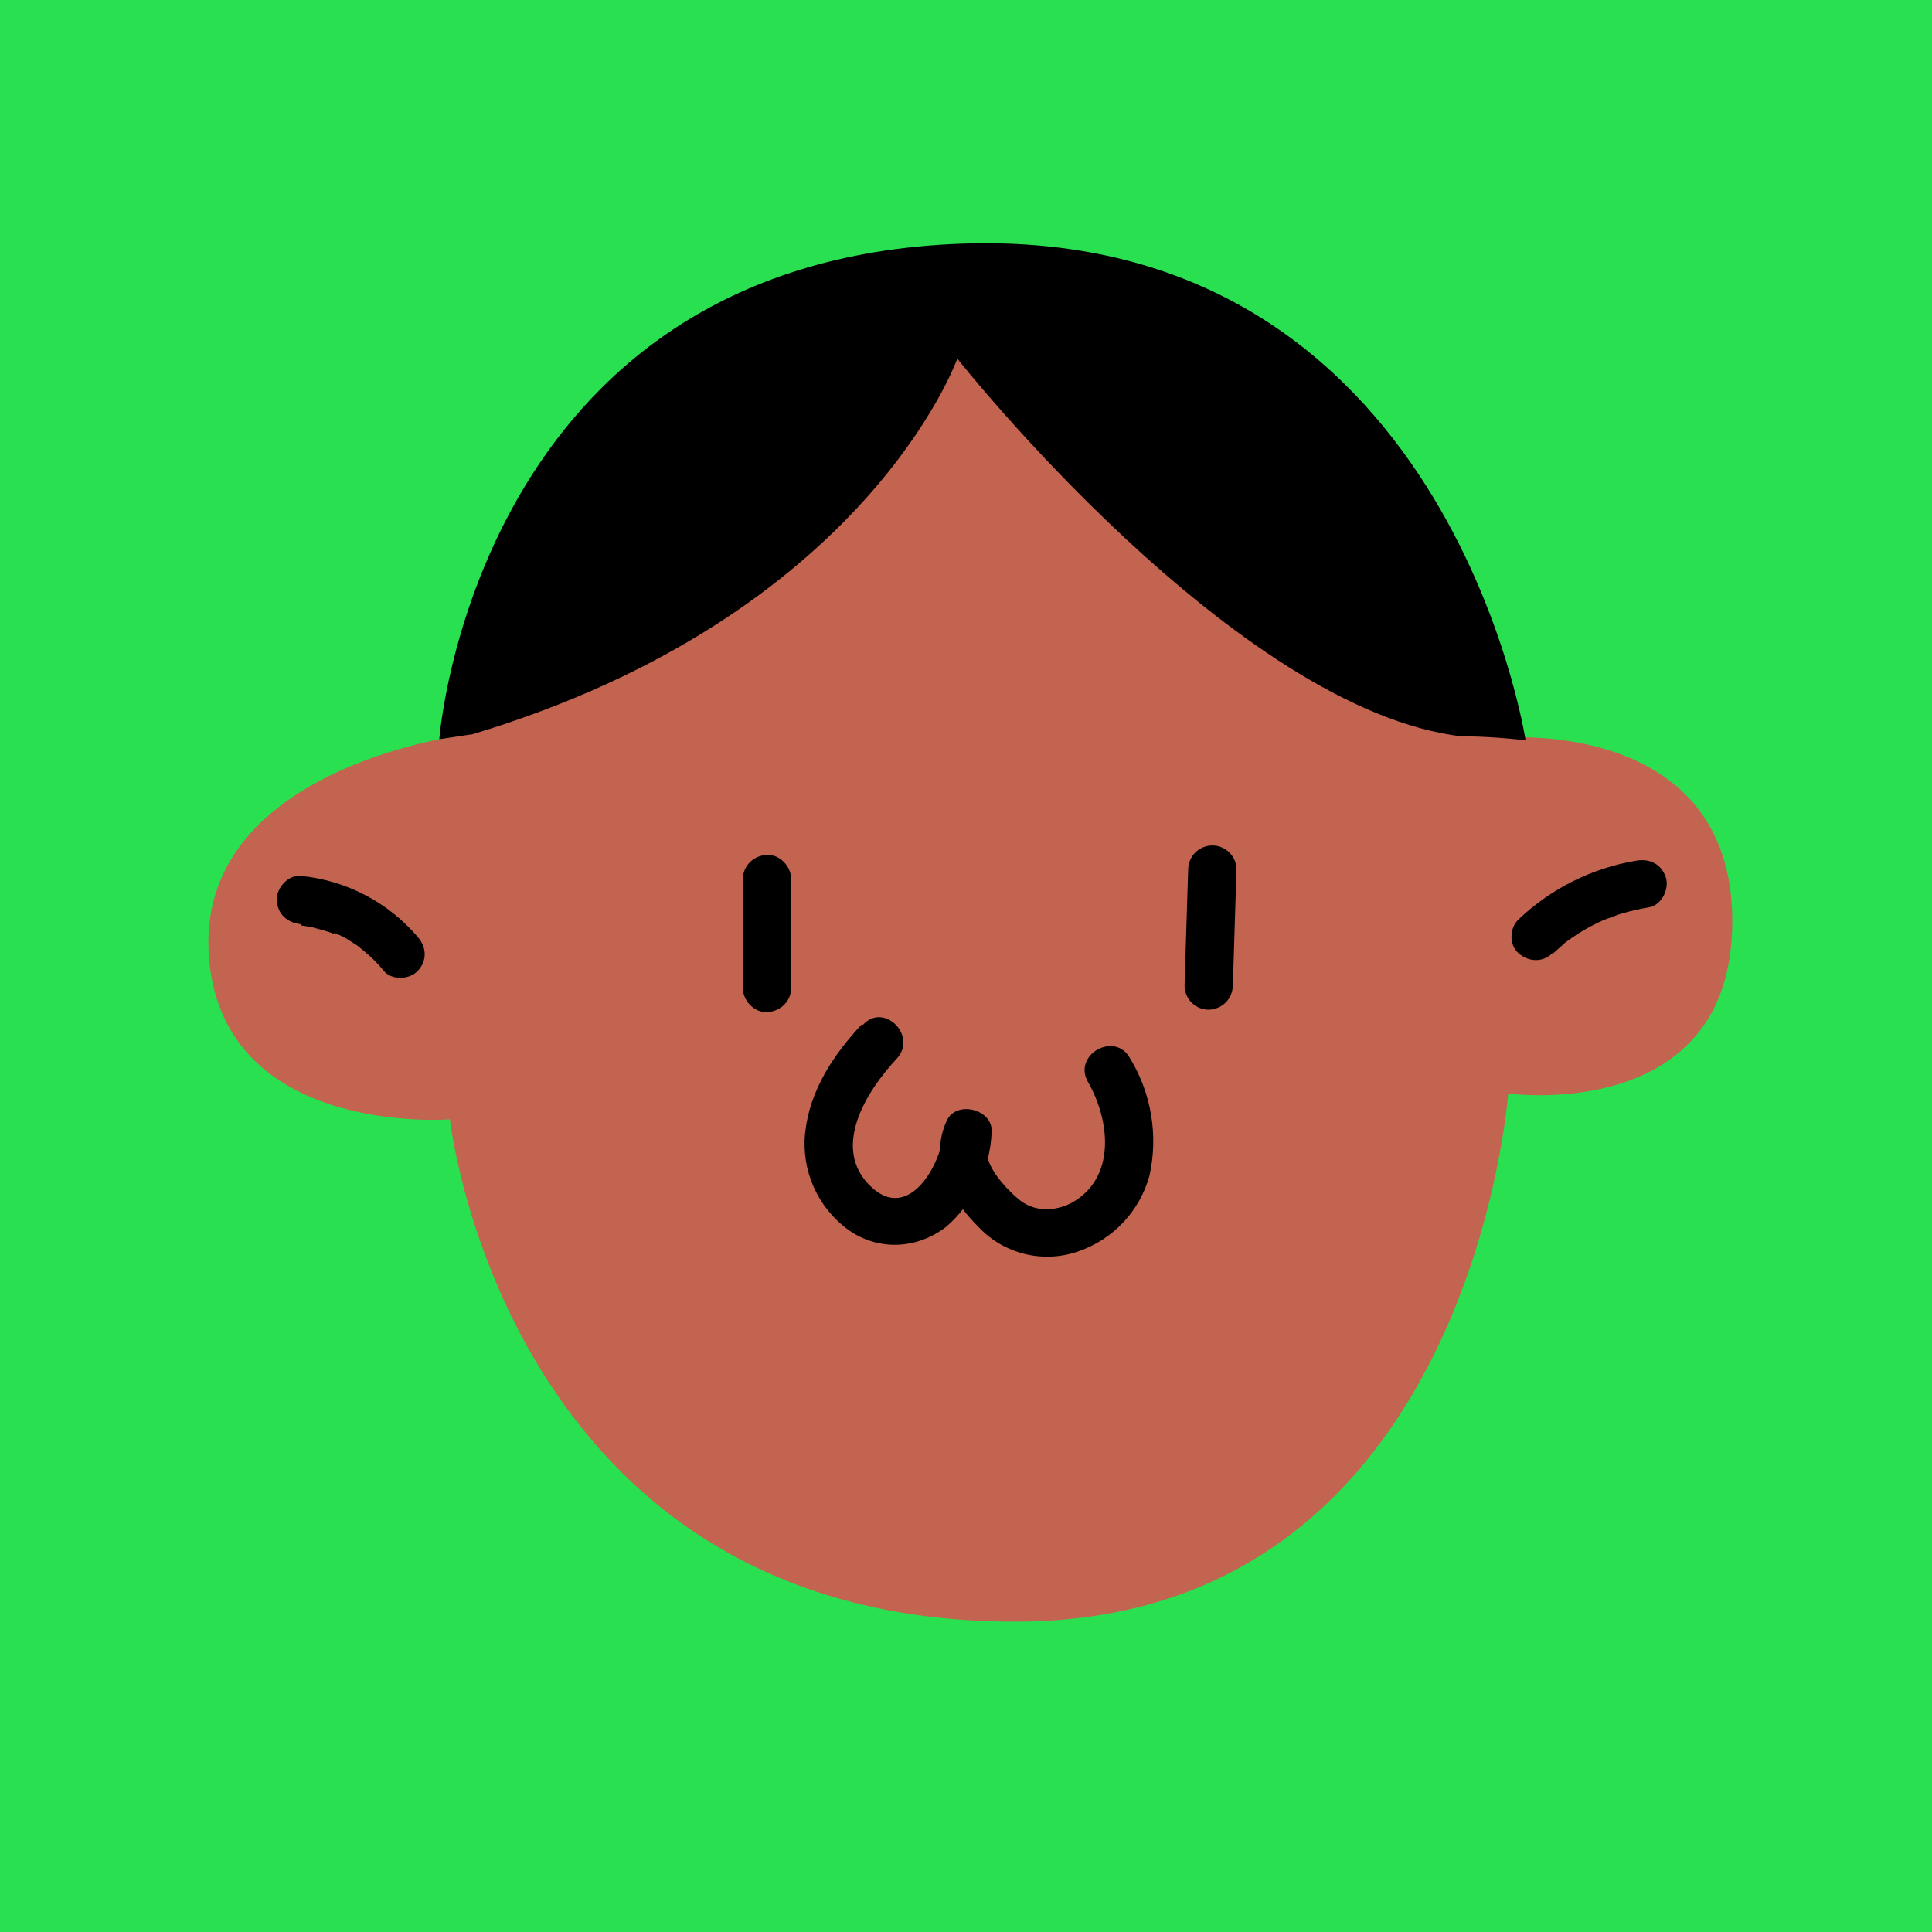
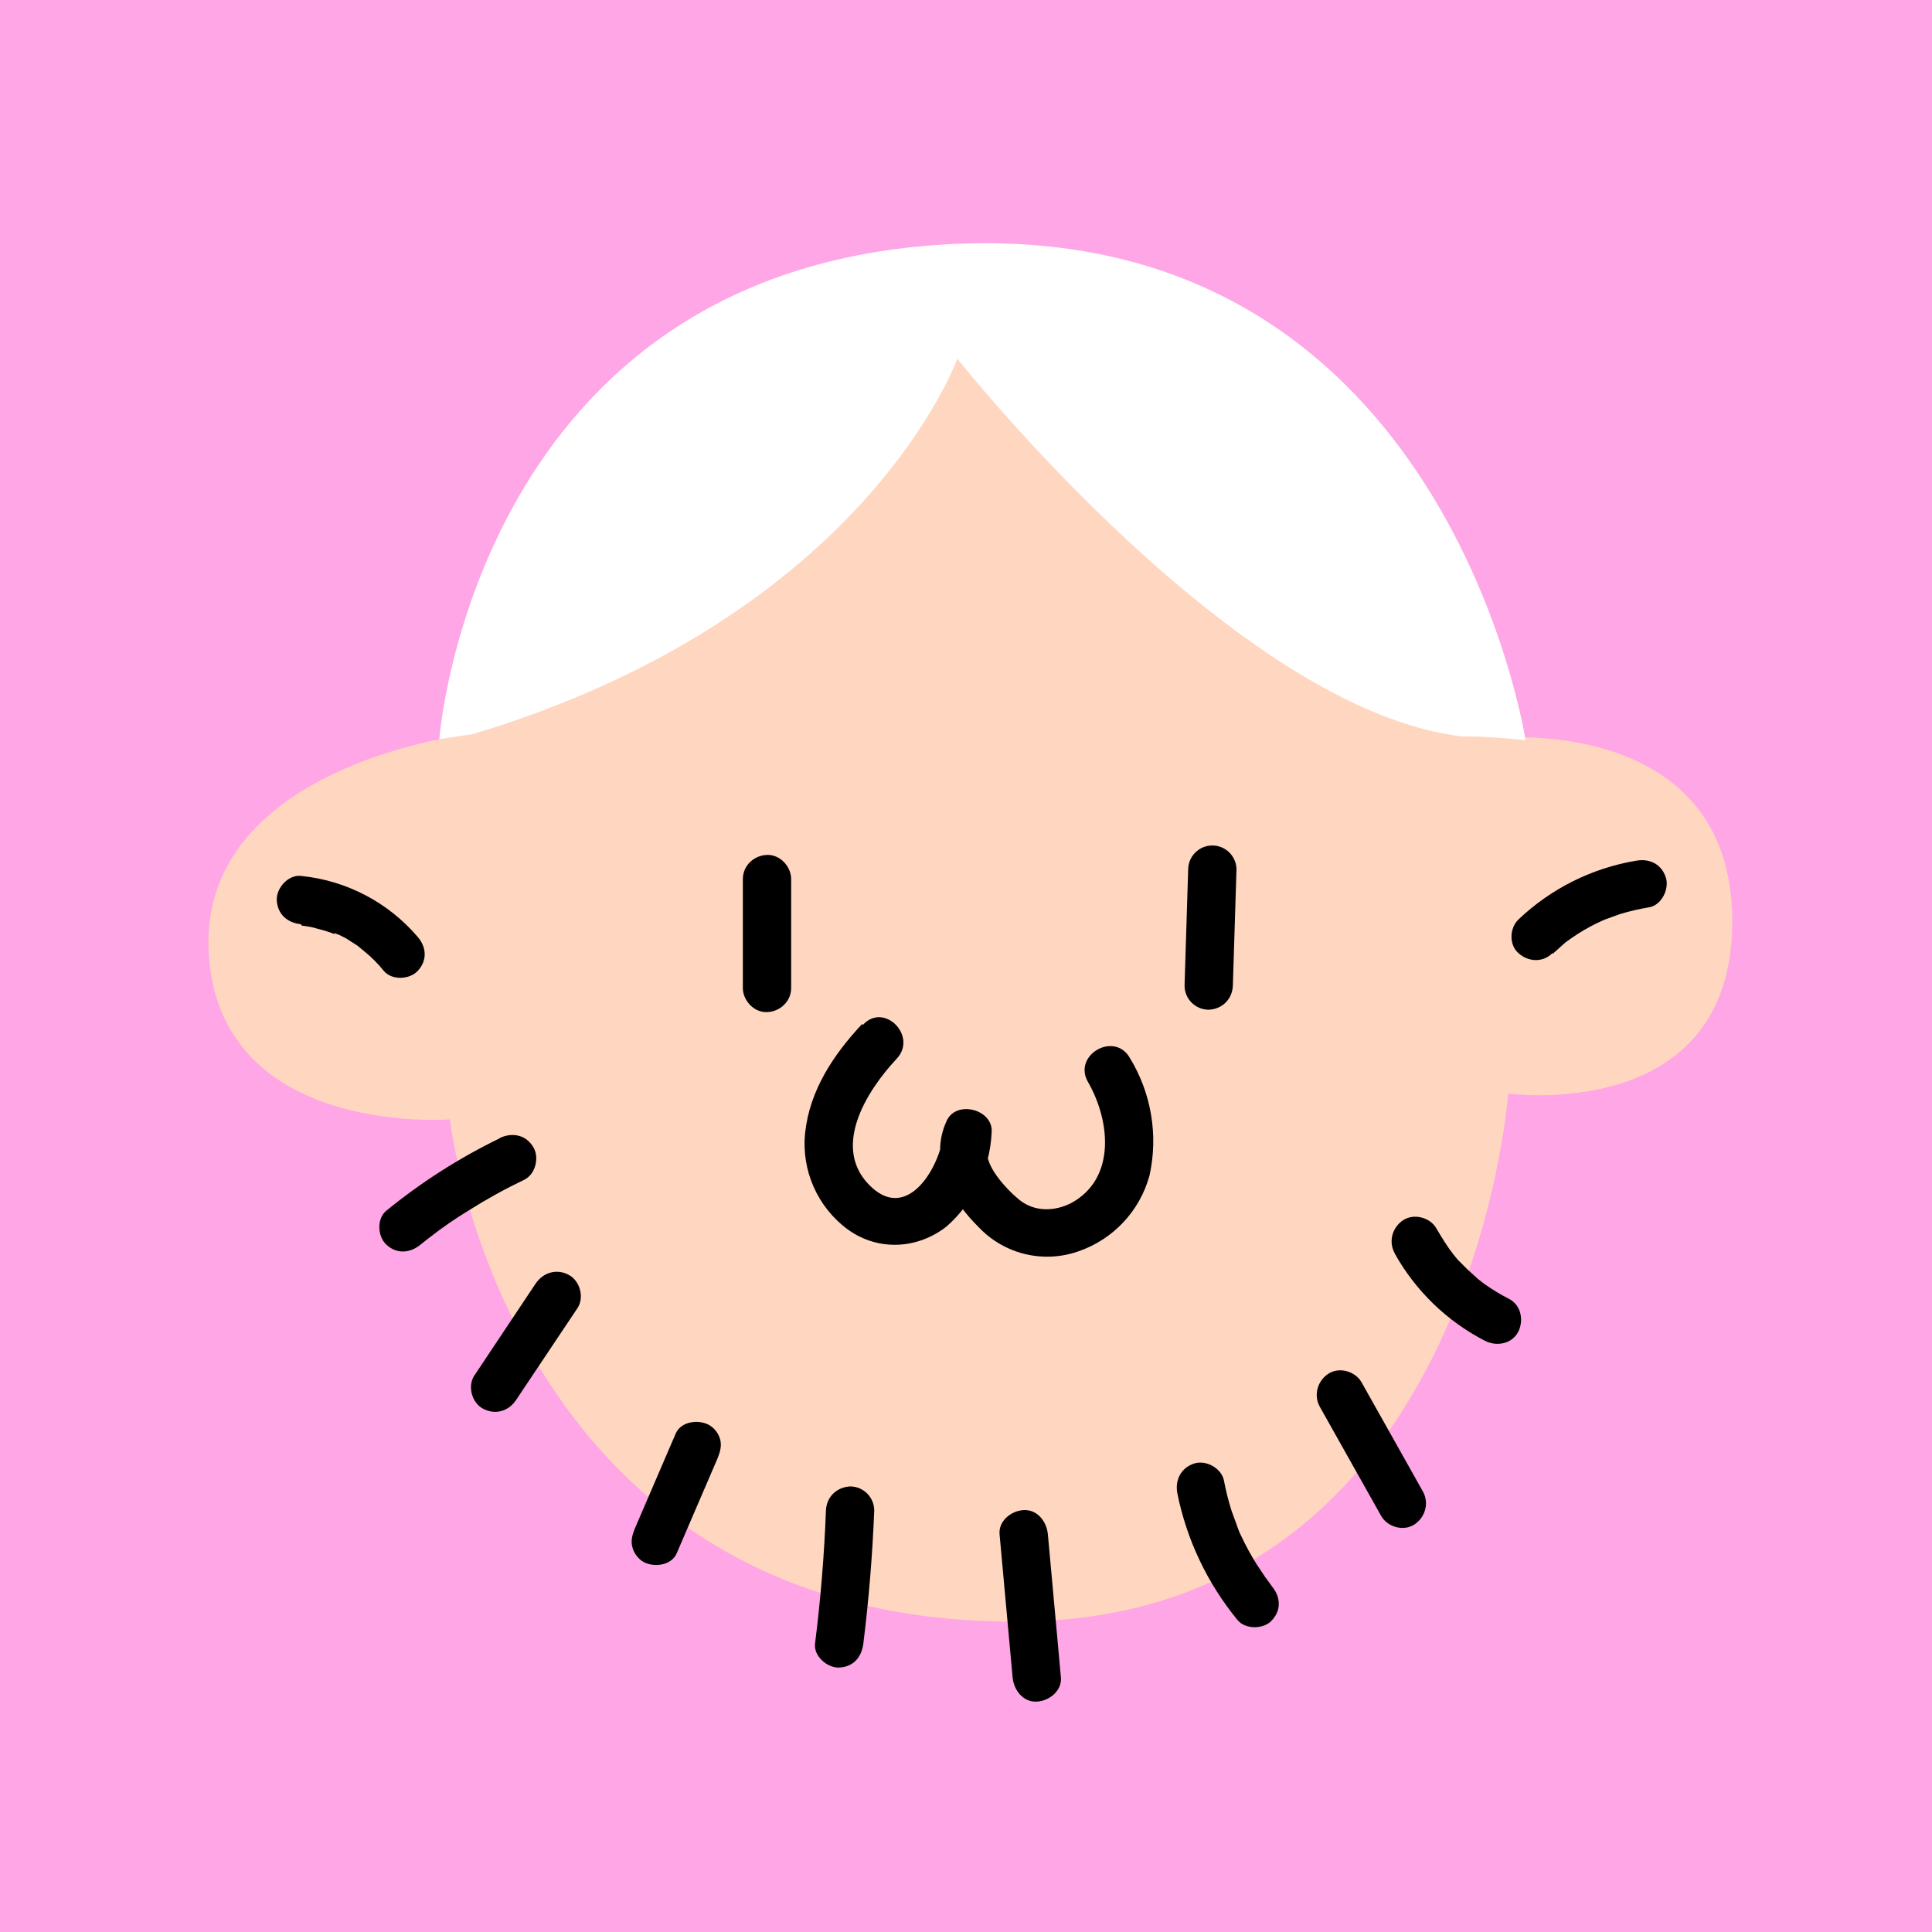
<svg xmlns="http://www.w3.org/2000/svg" viewBox="0 0 80 80" fill="none" shape-rendering="auto">
  <mask id="viewboxMask">
    <rect width="80" height="80" rx="0" ry="0" x="0" y="0" fill="#fff" />
  </mask>
  <g mask="url(#viewboxMask)">
-     <rect fill="#29e051" width="80" height="80" x="0" y="0" />
-     <path d="M19.07 30.47s1.57-20.23 21.59-20.23S62.3 30.55 62.3 30.55s9.43-.8 9.43 7.6c0 8.42-9.28 7.13-9.28 7.13S60.9 67.15 42.03 67.15c-21.11 0-23.4-20.8-23.4-20.8s-9 .72-9.93-6.25c-1.08-8.2 10.37-9.64 10.37-9.64" fill="#c26450" />
+     <rect fill="#ffa6e6" width="80" height="80" x="0" y="0" />
+     <path d="M19.07 30.47s1.57-20.23 21.59-20.23S62.3 30.55 62.3 30.55s9.43-.8 9.43 7.6c0 8.42-9.28 7.13-9.28 7.13S60.9 67.15 42.03 67.15c-21.11 0-23.4-20.8-23.4-20.8s-9 .72-9.93-6.25c-1.08-8.2 10.37-9.64 10.37-9.64" fill="#ffd6c0" />
    <path d="m64.3 39.49.46-.41.1-.09c.12-.1-.13.1-.02.02l.24-.17q.5-.35 1.06-.62l.26-.12.05-.02.05-.02.58-.21q.6-.18 1.2-.28c.52-.08.85-.76.7-1.23-.18-.56-.67-.8-1.23-.7a9.3 9.3 0 0 0-4.87 2.43c-.38.36-.4 1.06 0 1.4.4.36 1 .4 1.4 0zm-51.8-1.16.14.01c-.27-.02-.11-.01-.04 0l.3.05.52.14.28.09.12.05c.02 0 .22.09.06.02-.14-.1 0-.04.03-.03l.15.06.26.13.47.3.27.22q.47.38.83.83c.33.4 1.07.37 1.41 0 .4-.43.36-.98 0-1.4a7.3 7.3 0 0 0-4.84-2.53c-.52-.06-1.02.5-1 1 .03.59.44.94 1 1m18.3-1.9v4.54c0 .52.46 1.02 1 1s1-.44 1-1V36.4c0-.52-.46-1.02-1-1s-1 .44-1 1M49.2 36l-.15 4.81a1 1 0 0 0 1 1c.56-.02.98-.44 1-1l.15-4.8a1 1 0 0 0-1-1 1 1 0 0 0-1 1" fill="black" />
+     <path d="M20.7 47.13a24 24 0 0 0-4.7 3c-.41.33-.37 1.07 0 1.41.43.4.98.35 1.41 0l.25-.2.13-.1q-.12.1 0 0a17 17 0 0 1 1.62-1.12q1.11-.7 2.3-1.27c.47-.23.64-.94.36-1.37-.3-.49-.86-.6-1.37-.36zm1.48 6.02-2.54 3.81c-.29.44-.1 1.13.36 1.37.5.27 1.06.11 1.37-.36l2.54-3.8c.3-.45.1-1.14-.36-1.38-.5-.27-1.06-.1-1.37.36m5.8 6.21-1.7 3.95c-.1.26-.17.5-.09.77.06.23.24.48.46.6.43.23 1.15.15 1.37-.36l1.7-3.95c.1-.26.17-.5.1-.77a1 1 0 0 0-.47-.6c-.43-.23-1.15-.15-1.37.36m6.22 3.19a63 63 0 0 1-.45 5.5c-.07.52.5 1.02 1 1 .6-.03.93-.44 1-1q.34-2.74.45-5.5a1 1 0 0 0-1-1c-.56.03-.98.44-1 1m7.19.98.54 5.93c.05.52.43 1.03 1 1 .5-.02 1.05-.44 1-1l-.54-5.93c-.05-.52-.43-1.03-1-1-.5.02-1.05.44-1 1m7.36-1.7a12 12 0 0 0 2.5 5.26c.34.4 1.1.37 1.42 0 .4-.43.35-.98 0-1.4l-.1-.14q.11.15 0 0l-.19-.26-.36-.54a11 11 0 0 1-.62-1.14q-.08-.15-.13-.3l-.05-.14-.22-.6q-.2-.63-.32-1.27c-.1-.5-.74-.86-1.23-.7-.55.18-.8.68-.7 1.23m5.9-3.58 2.54 4.52c.26.46.92.65 1.37.36s.63-.88.36-1.37l-2.54-4.52c-.26-.46-.92-.65-1.37-.36s-.63.88-.36 1.37m3.1-6.35a9 9 0 0 0 3.74 3.62c.47.24 1.1.14 1.37-.36.24-.46.14-1.1-.36-1.37a8 8 0 0 1-1-.6l-.23-.17c.27.2 0 0-.07-.06l-.44-.4-.4-.4-.18-.22c-.05-.07-.24-.34-.06-.07q-.34-.48-.64-1c-.25-.45-.92-.64-1.37-.35s-.63.88-.36 1.37" fill="black" />
    <path d="M35.7 42.4c-1.18 1.26-2.17 2.74-2.36 4.5a4.4 4.4 0 0 0 1.78 4.02c1.26.9 2.88.8 4.07-.13a5.5 5.5 0 0 0 1.87-3.88c.1-.97-1.46-1.38-1.86-.5-.75 1.63.16 3.26 1.34 4.42a3.9 3.9 0 0 0 4.13.98 4.6 4.6 0 0 0 2.93-3.14 6.6 6.6 0 0 0-.82-4.87c-.64-1.11-2.37-.11-1.73 1 .92 1.6 1.18 4-.7 5.02-.7.35-1.5.36-2.12-.12-.49-.39-1.63-1.55-1.3-2.26l-1.86-.5c-.14 1.34-1.44 3.63-2.97 2.23-1.74-1.59-.22-4 1.03-5.33.88-.94-.53-2.36-1.4-1.4z" fill="black" />
-     <path d="M19.51 30.42c16.36-4.9 20.13-15.57 20.13-15.57S51.18 29.46 60.6 30.5c0-.01.85-.03 2.57.15 0 0-3.22-21.28-23.36-20.56S18.19 30.61 18.19 30.61l1.32-.2z" fill="#000000" />
+     <path d="M19.51 30.42c16.36-4.9 20.13-15.57 20.13-15.57S51.18 29.46 60.6 30.5c0-.01.85-.03 2.57.15 0 0-3.22-21.28-23.36-20.56S18.19 30.61 18.19 30.61l1.32-.2z" fill="#ffffff" />
  </g>
</svg>
